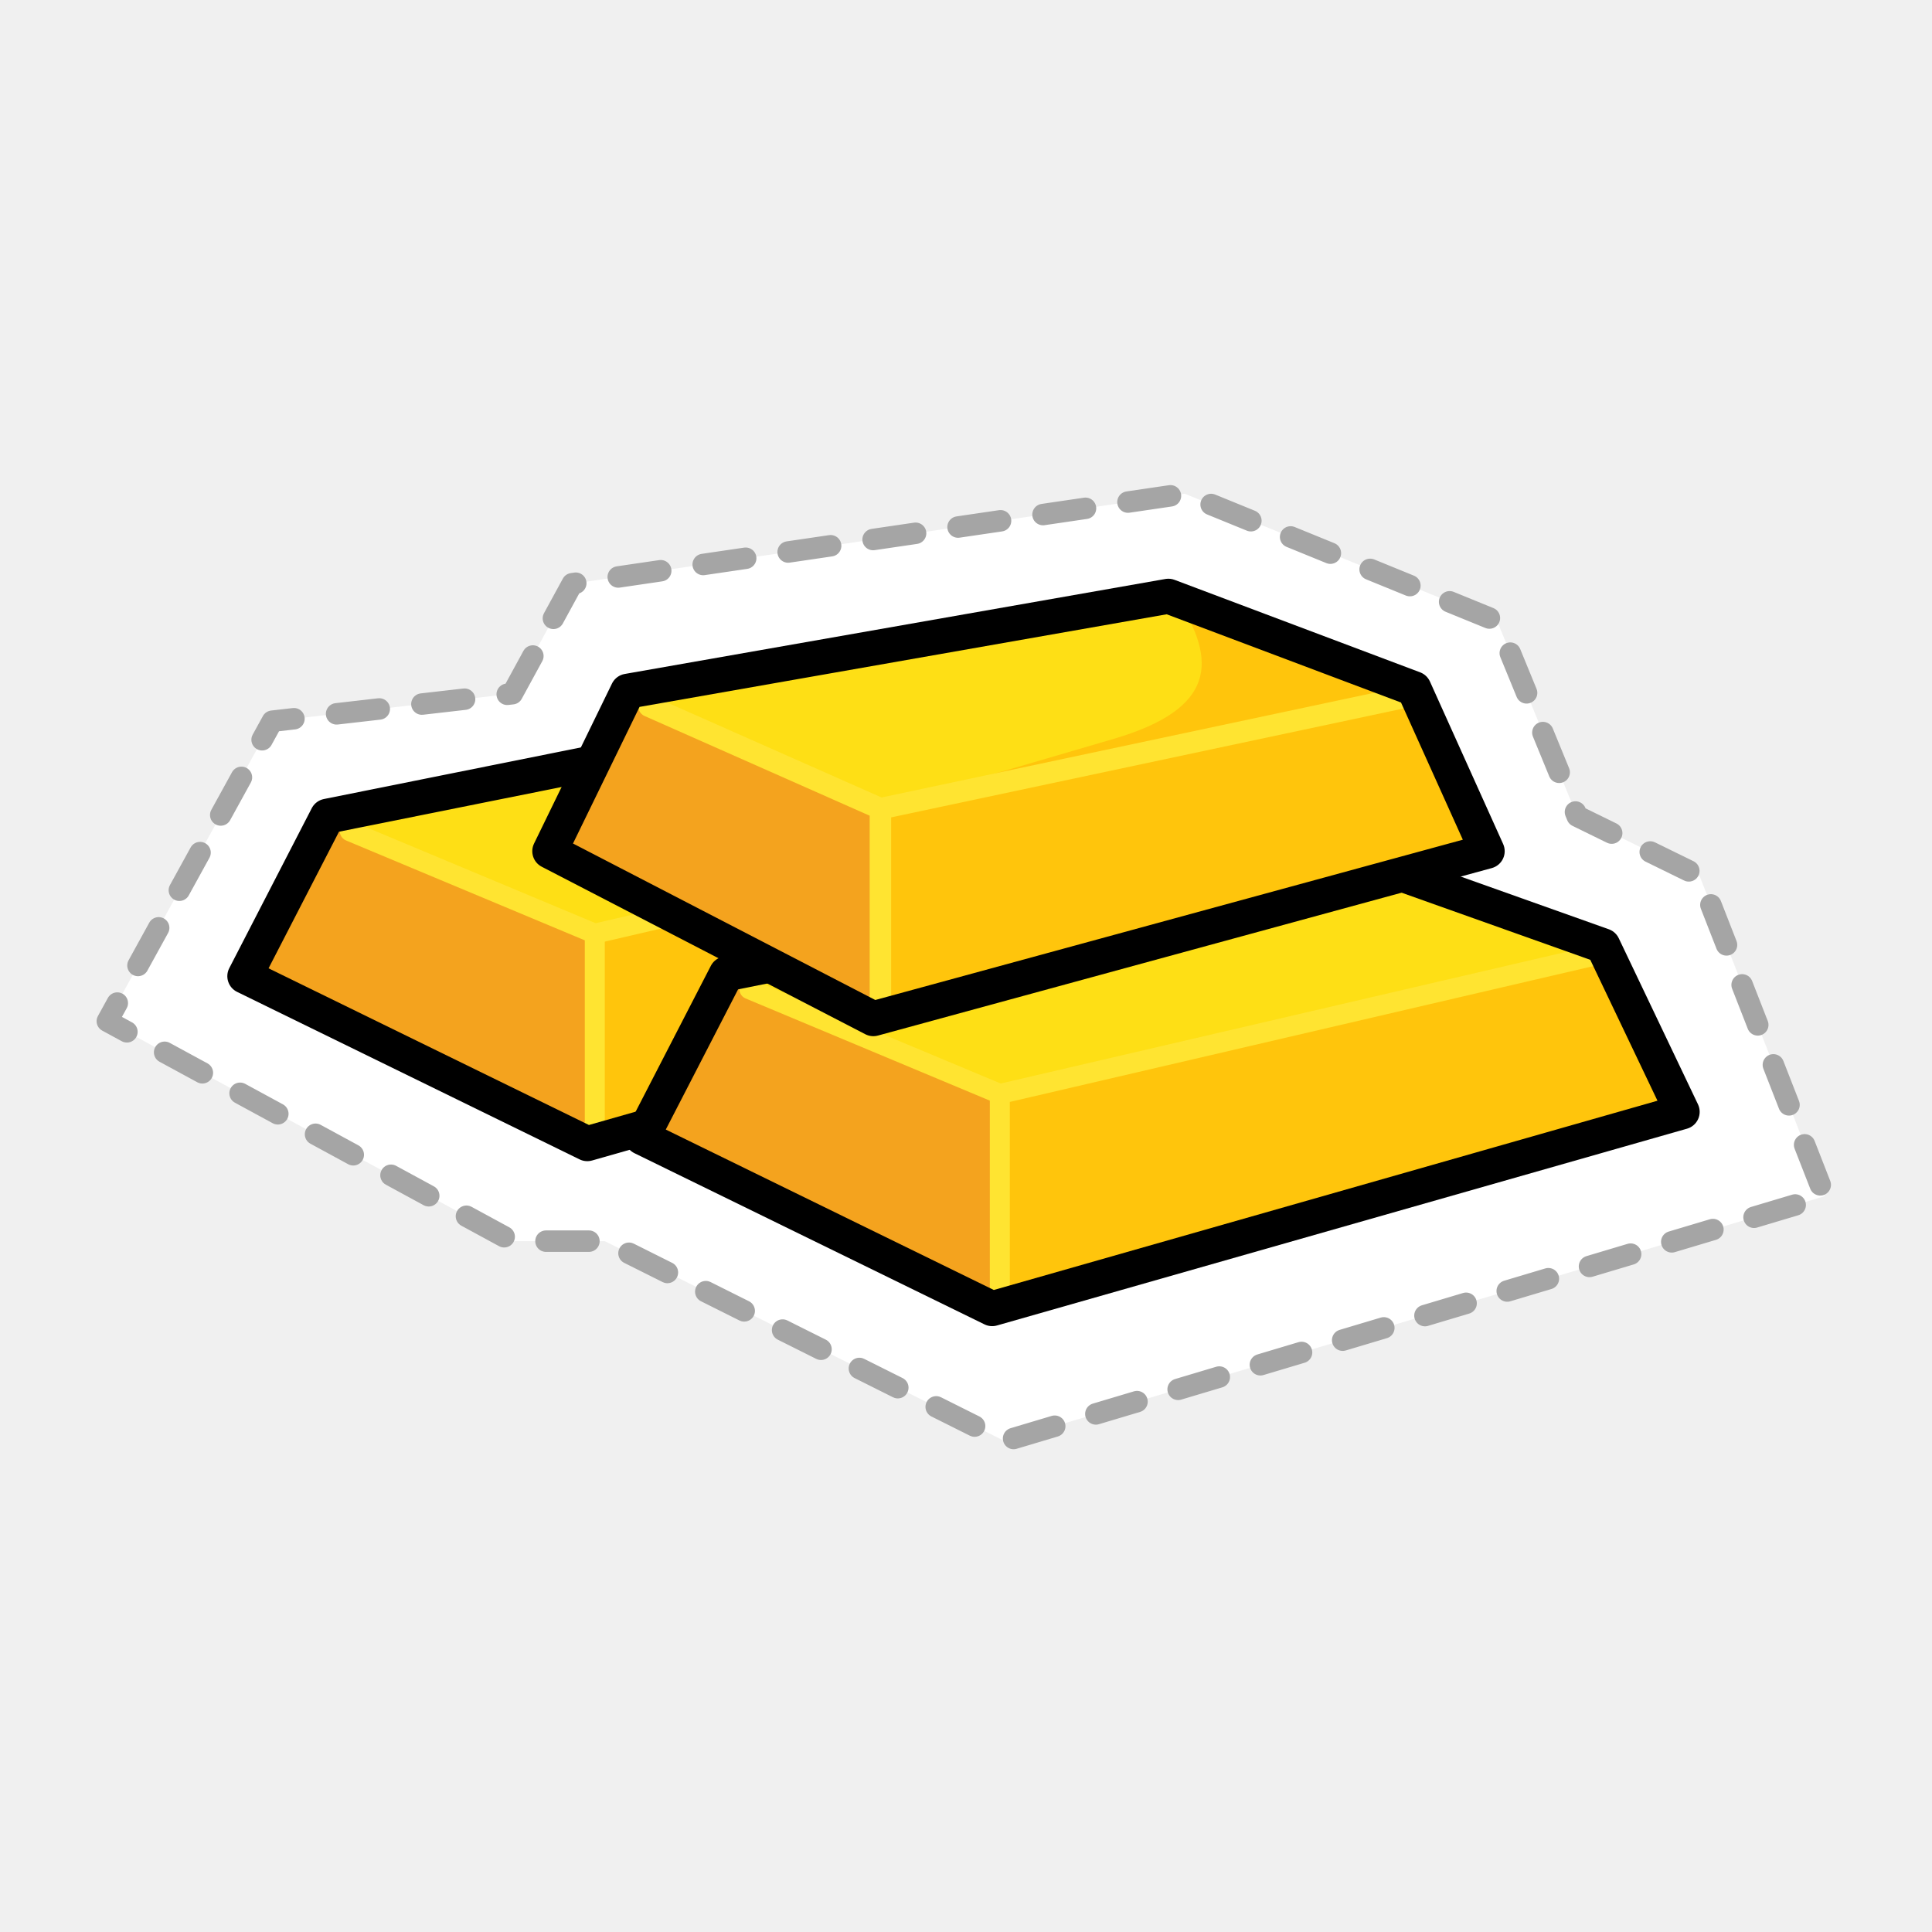
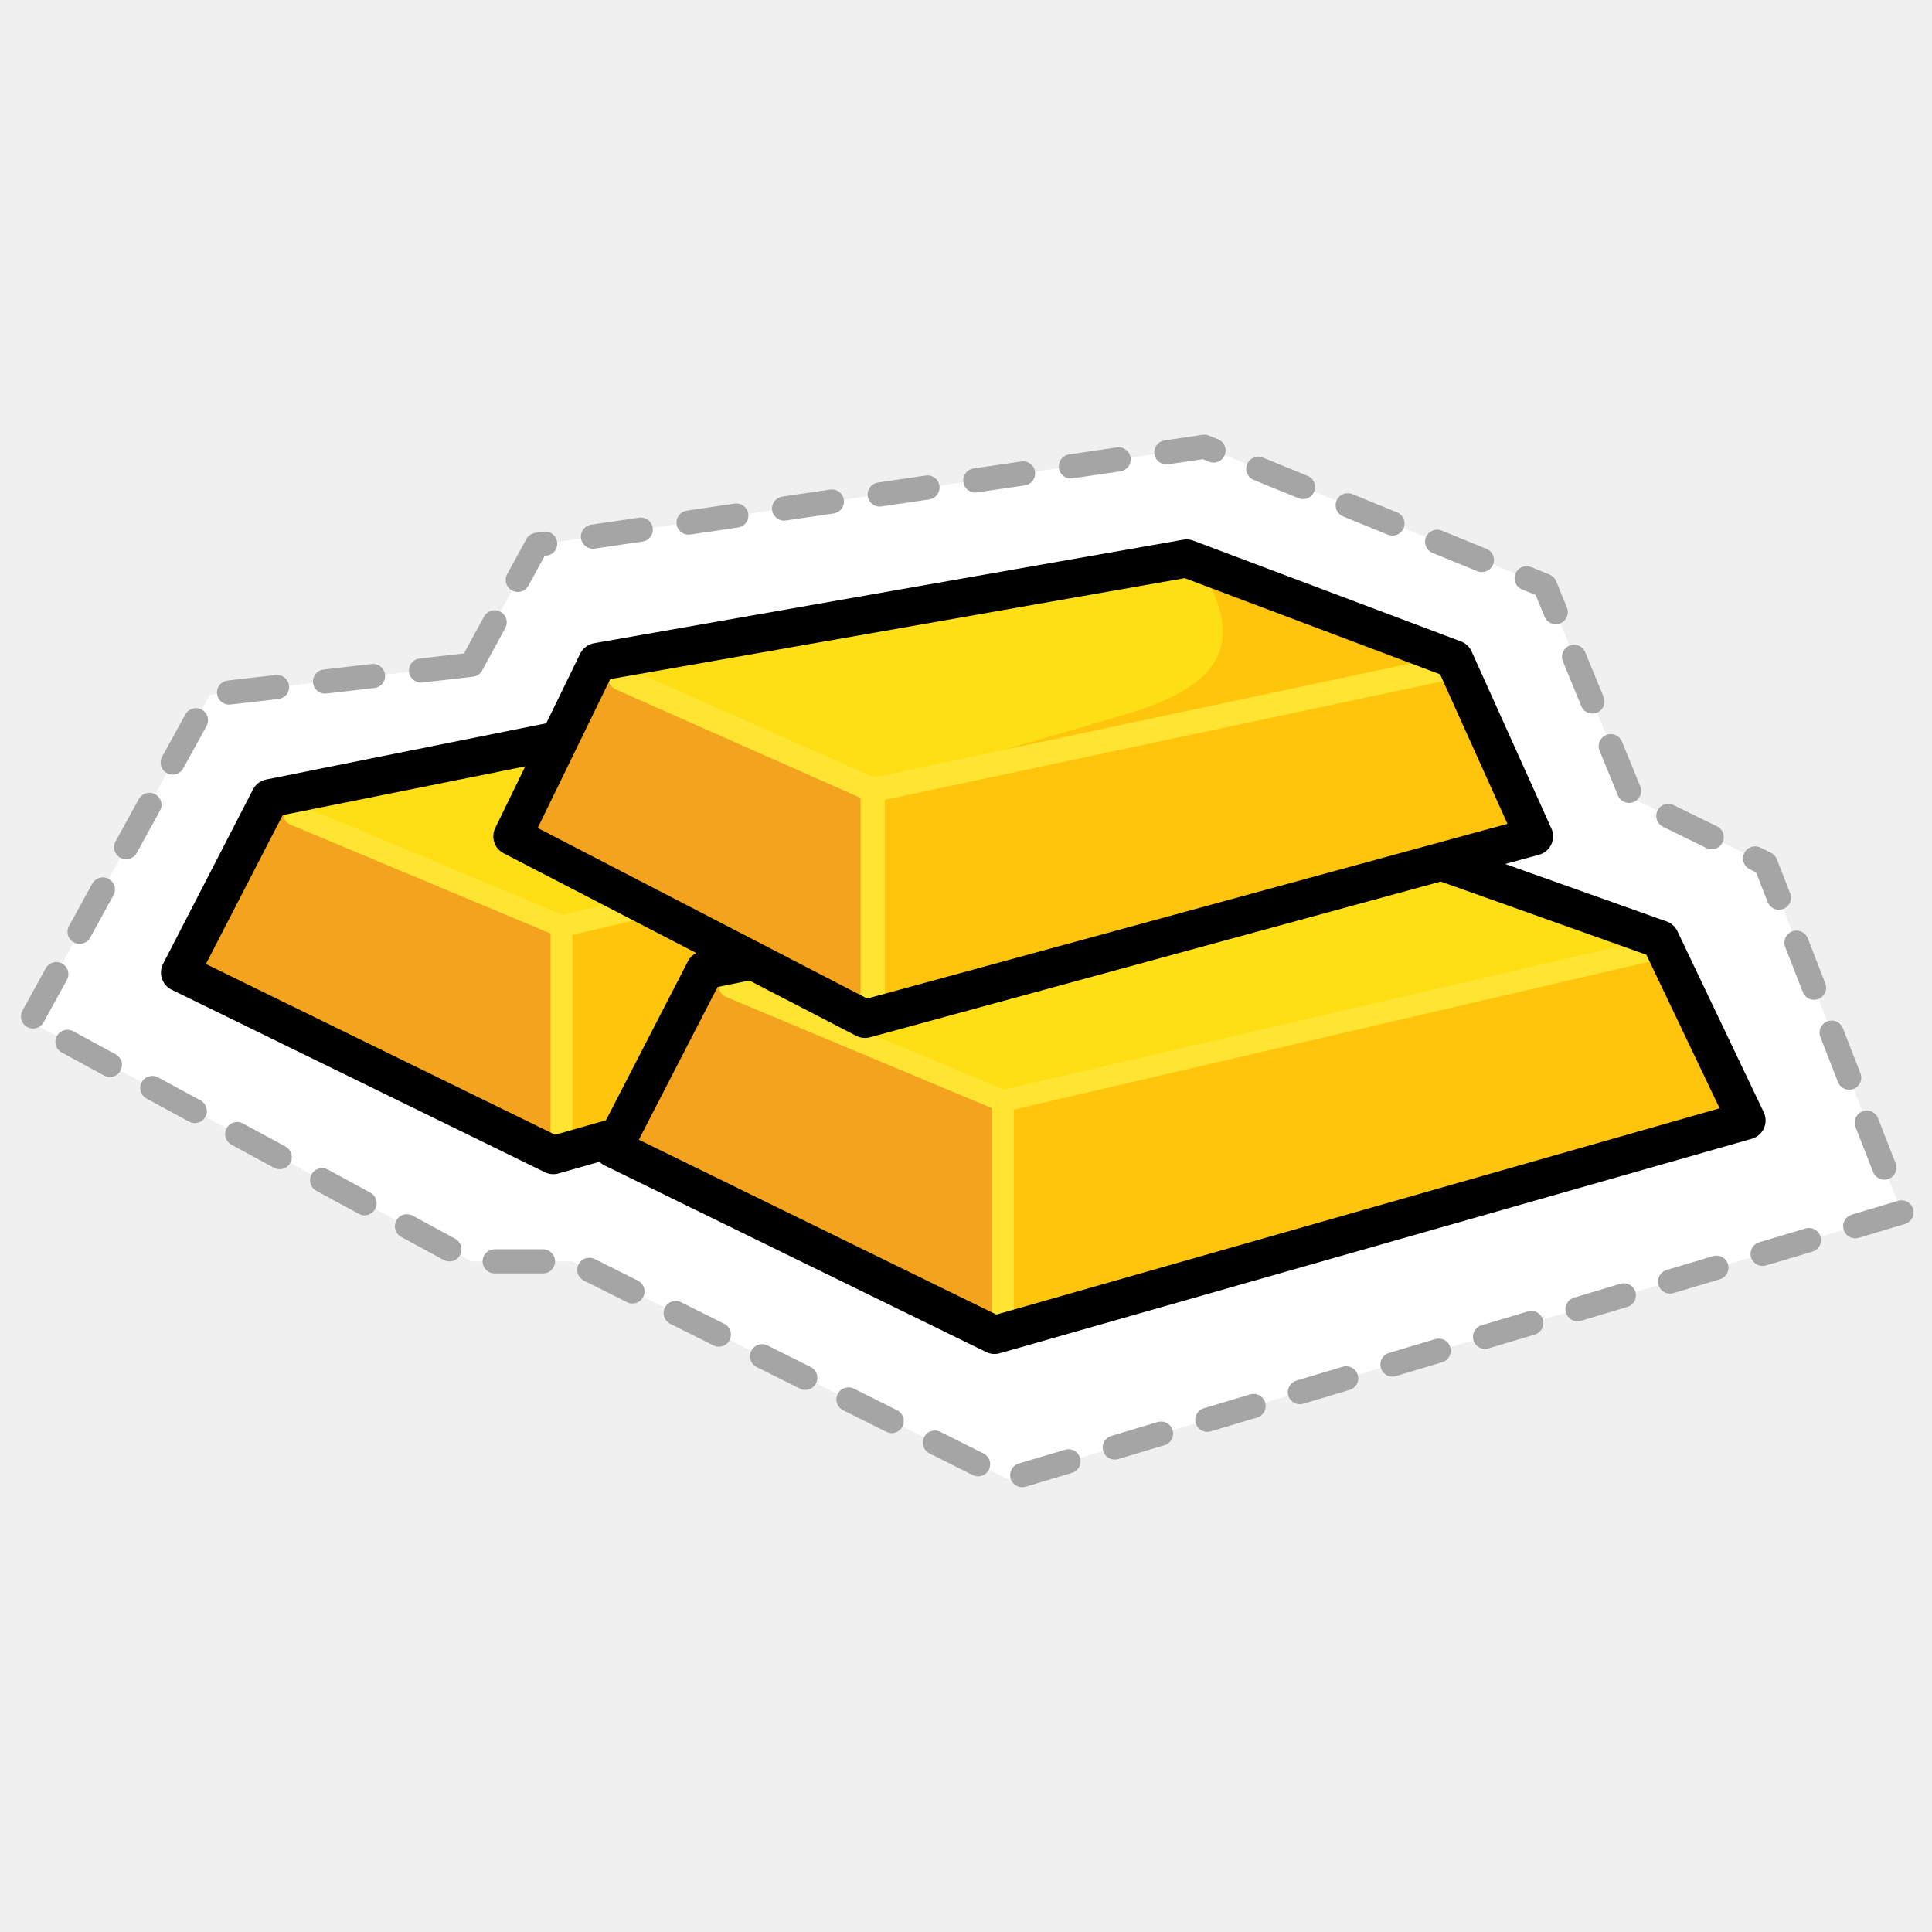
- <svg xmlns="http://www.w3.org/2000/svg" width="360" height="360" viewBox="0 0 360 360" fill="none">
-   <path d="M95.459 129.263L106.638 108.769L220.757 92L278.981 115.755L293.886 152.087L316.71 163.266L340 222.888L187.22 268.536L112.693 231.272H95.459L20 190.282L50.742 134.387L95.459 129.263Z" fill="white" stroke="#A5A5A5" stroke-width="4" stroke-linecap="round" stroke-linejoin="round" stroke-dasharray="8 8" />
-   <path d="M45.618 181.898L60.989 152.087L172.314 129.729L220.756 146.964L235.196 177.24L109.432 213.106L45.618 181.898Z" fill="#FEDF15" />
-   <path d="M45.618 181.898L60.989 152.087L172.314 129.729L220.756 146.964L235.196 177.24L109.432 213.106L45.618 181.898Z" fill="#FEDF15" />
-   <path d="M45.618 181.898L60.989 152.087L111.761 174.911L109.432 213.106L45.618 181.898Z" fill="#F4A31E" />
-   <path d="M109.433 173.98C109.433 173.98 136.914 166.527 156.944 160.937C176.973 155.348 180.233 141.374 172.315 129.729C188.152 135.785 220.757 146.964 220.757 146.964L235.197 177.24L109.433 213.106V193.543V173.98Z" fill="#FFC50C" />
-   <path d="M108.967 211.243V175.219L64.464 156.601C63.515 156.203 63.067 155.113 63.464 154.163C63.861 153.214 64.952 152.766 65.901 153.163L110.992 172.028L218.472 147.012C219.474 146.779 220.476 147.402 220.709 148.405C220.942 149.407 220.319 150.408 219.317 150.642L112.694 175.459V211.243C112.694 212.272 111.859 213.106 110.83 213.106C109.801 213.106 108.967 212.272 108.967 211.243Z" fill="#FFE431" />
-   <path d="M171.891 126.496C172.401 126.429 172.92 126.484 173.407 126.657L221.85 143.891C222.663 144.181 223.328 144.781 223.7 145.56L238.14 175.836C238.553 176.702 238.563 177.706 238.169 178.581C237.774 179.456 237.014 180.113 236.091 180.376L110.327 216.242C109.552 216.463 108.723 216.389 108 216.036L44.186 184.827C43.398 184.442 42.799 183.755 42.524 182.923C42.248 182.091 42.319 181.182 42.721 180.403L58.092 150.593L58.181 150.431C58.65 149.635 59.437 149.073 60.348 148.89L171.672 126.532L171.891 126.496ZM63.169 154.975L50.043 180.431L109.741 209.626L230.592 175.161L218.393 149.584L172.072 133.103L63.169 154.975Z" fill="black" />
-   <path d="M119.636 211.943L135.35 181.466L249.163 158.608L298.688 176.228L313.45 207.181L184.875 243.849L119.636 211.943Z" fill="#FEDF15" />
-   <path d="M119.636 211.943L135.35 181.466L249.163 158.608L298.688 176.228L313.45 207.181L184.875 243.849L119.636 211.943Z" fill="#FEDF15" />
-   <path d="M119.636 211.943L135.35 181.466L187.256 204.8L184.875 243.849L119.636 211.943Z" fill="#F4A31E" />
-   <path d="M313.45 207.181L184.875 243.848V223.848V203.848L298.687 176.228L313.45 207.181Z" fill="#FFC50C" />
-   <path d="M184.44 241.944V205.087L138.917 186.042C137.968 185.645 137.52 184.553 137.917 183.604C138.314 182.655 139.405 182.207 140.355 182.604L186.466 201.896L296.36 176.318C297.362 176.084 298.364 176.708 298.597 177.711C298.83 178.713 298.207 179.714 297.205 179.948L188.167 205.327V241.944C188.167 242.973 187.332 243.807 186.303 243.807C185.274 243.807 184.44 242.973 184.44 241.944Z" fill="#FFE431" />
-   <path d="M248.739 155.375C249.249 155.308 249.769 155.363 250.256 155.536L299.781 173.156L299.932 173.214C300.676 173.521 301.283 174.094 301.631 174.825L316.394 205.777C316.807 206.643 316.817 207.648 316.422 208.522C316.027 209.397 315.268 210.054 314.345 210.317L185.77 246.985C184.996 247.205 184.167 247.132 183.444 246.778L118.203 214.872C117.416 214.487 116.817 213.801 116.541 212.969C116.266 212.137 116.337 211.228 116.739 210.449L132.453 179.972L132.542 179.809C133.011 179.014 133.798 178.452 134.709 178.269L248.521 155.412L248.739 155.375ZM137.53 184.354L124.06 210.476L185.184 240.37L308.847 205.102L296.325 178.848L248.92 161.983L137.53 184.354Z" fill="black" />
-   <path d="M102.445 158.609L116.967 128.798L217.496 110.166L264.541 128.798L277.118 158.609L162.732 189.817L102.445 158.609Z" fill="#FEDF15" />
-   <path d="M102.445 158.608L116.967 128.798L218.894 110.632L263.144 128.798L277.118 158.608L162.732 189.816L102.445 158.608Z" fill="#FEDF15" />
-   <path d="M102.445 158.608L116.967 128.798L164.932 151.621L162.732 189.817L102.445 158.608Z" fill="#F4A31E" />
-   <path d="M162.732 150.69C162.732 150.69 188.695 143.237 207.617 137.648C226.539 132.058 226.841 123.208 219.36 111.563C234.322 117.619 264.076 128.332 264.076 128.332L276.653 157.677L162.732 189.817V170.253V150.69Z" fill="#FFC50C" />
-   <path d="M120.927 131.592L164.051 150.69M164.051 150.69L262.678 129.729M164.051 150.69V187.953" stroke="#FFE431" stroke-width="4" stroke-linecap="round" stroke-linejoin="round" />
-   <path d="M217.363 107.855C217.869 107.801 218.382 107.866 218.86 108.046L264.625 125.28L264.776 125.341C265.517 125.664 266.115 126.252 266.449 126.993L280.09 157.269C280.482 158.139 280.473 159.136 280.067 159.998C279.66 160.861 278.895 161.503 277.975 161.754L163.589 192.962C162.8 193.178 161.959 193.088 161.232 192.712L100.946 161.504C99.374 160.69 98.739 158.771 99.514 157.18L114.035 127.369L114.126 127.196C114.604 126.349 115.437 125.756 116.402 125.586L217.147 107.886L217.363 107.855ZM119.169 131.721L106.77 157.175L163.099 186.335L272.576 156.467L261.059 130.905L217.397 114.463L119.169 131.721Z" fill="black" />
+ <svg xmlns="http://www.w3.org/2000/svg" width="320" height="320" viewBox="0 0 320 320" fill="none">
+   <path d="M78.1 110.099L88.93 90.245L199.483 74L255.888 97.013L270.328 132.21L292.438 143.039L315 200.798L166.994 245.019L94.796 208.92H78.1L5 169.211L34.782 115.063L78.1 110.099Z" fill="white" stroke="#A5A5A5" stroke-width="4" stroke-linecap="round" stroke-linejoin="round" stroke-dasharray="8 8" />
+   <path d="M29.817 161.089L44.708 132.21L152.554 110.55L199.483 127.246L213.471 156.576L91.637 191.322L29.817 161.089Z" fill="#FEDF15" />
+   <path d="M29.817 161.089L44.708 132.21L152.554 110.55L199.483 127.246L213.471 156.576L91.637 191.322L29.817 161.089Z" fill="#FEDF15" />
+   <path d="M29.817 161.089L44.708 132.21L93.893 154.32L91.637 191.322L29.817 161.089Z" fill="#F4A31E" />
+   <path d="M91.638 153.418C91.638 153.418 118.261 146.198 137.664 140.783C157.067 135.368 160.226 121.831 152.555 110.55C167.897 116.416 199.483 127.246 199.483 127.246L213.472 156.576L91.638 191.322V172.37V153.418Z" fill="#FFC50C" />
+   <path d="M91.187 189.517V154.618L48.075 136.582C47.155 136.197 46.721 135.14 47.106 134.221C47.491 133.301 48.548 132.868 49.467 133.252L93.149 151.527L197.27 127.293C198.241 127.067 199.211 127.671 199.437 128.642C199.663 129.613 199.059 130.583 198.088 130.809L94.797 154.851V189.517C94.797 190.514 93.989 191.322 92.992 191.322C91.995 191.322 91.187 190.514 91.187 189.517Z" fill="#FFE431" />
+   <path d="M152.144 107.418C152.639 107.353 153.142 107.406 153.614 107.574L200.542 124.27C201.33 124.55 201.975 125.131 202.335 125.886L216.323 155.216C216.723 156.055 216.734 157.028 216.351 157.875C215.969 158.723 215.232 159.359 214.338 159.614L92.504 194.359C91.754 194.573 90.951 194.502 90.25 194.159L28.43 163.927C27.668 163.553 27.087 162.888 26.82 162.082C26.553 161.276 26.622 160.396 27.012 159.641L41.902 130.761L41.989 130.605C42.443 129.834 43.205 129.29 44.087 129.113L151.933 107.453L152.144 107.418ZM46.82 135.007L34.104 159.668L91.937 187.951L209.012 154.562L197.194 129.784L152.32 113.819L46.82 135.007Z" fill="black" />
+   <path d="M101.522 190.195L116.746 160.67L227.002 138.527L274.979 155.596L289.28 185.582L164.723 221.103L101.522 190.195Z" fill="#FEDF15" />
+   <path d="M101.522 190.195L116.746 160.67L227.002 138.527L274.979 155.596L289.28 185.582L164.723 221.103L101.522 190.195Z" fill="#FEDF15" />
+   <path d="M101.522 190.195L116.746 160.67L167.03 183.275L164.723 221.103L101.522 190.195Z" fill="#F4A31E" />
+   <path d="M289.279 185.582L164.723 221.103V201.728V182.352L274.978 155.596L289.279 185.582Z" fill="#FFC50C" />
+   <path d="M164.301 219.258V183.553L120.201 165.103C119.281 164.719 118.847 163.661 119.232 162.741C119.617 161.822 120.674 161.388 121.593 161.773L166.264 180.462L272.723 155.683C273.694 155.457 274.664 156.061 274.89 157.032C275.116 158.003 274.513 158.973 273.542 159.199L167.911 183.786V219.258C167.911 220.255 167.103 221.063 166.106 221.063C165.109 221.063 164.301 220.255 164.301 219.258Z" fill="#FFE431" />
+   <path d="M226.591 135.395C227.085 135.33 227.589 135.383 228.06 135.551L276.038 152.62L276.184 152.676C276.905 152.973 277.493 153.529 277.83 154.237L292.132 184.222C292.532 185.061 292.541 186.034 292.159 186.881C291.777 187.728 291.041 188.365 290.147 188.62L165.59 224.141C164.84 224.355 164.037 224.284 163.336 223.941L100.135 193.033C99.372 192.659 98.792 191.995 98.524 191.189C98.257 190.383 98.326 189.502 98.716 188.748L113.939 159.223L114.025 159.066C114.479 158.295 115.242 157.751 116.124 157.573L226.38 135.43L226.591 135.395ZM118.857 163.468L105.808 188.774L165.022 217.733L284.82 183.568L272.69 158.134L226.767 141.796L118.857 163.468Z" fill="black" />
+   <path d="M84.869 138.527L98.937 109.648L196.325 91.598L241.9 109.648L254.083 138.527L143.271 168.76L84.869 138.527Z" fill="#FEDF15" />
+   <path d="M84.869 138.527L98.937 109.648L197.678 92.049L240.546 109.648L254.083 138.527L143.271 168.76L84.869 138.527Z" fill="#FEDF15" />
+   <path d="M84.869 138.527L98.937 109.648L145.403 131.758L143.271 168.76L84.869 138.527Z" fill="#F4A31E" />
+   <path d="M143.272 130.856C143.272 130.856 168.424 123.636 186.754 118.221C205.085 112.806 205.377 104.233 198.13 92.952C212.624 98.818 241.449 109.196 241.449 109.196L253.633 137.624L143.272 168.76V149.808V130.856Z" fill="#FFC50C" />
+   <path d="M102.772 112.355L144.549 130.856M144.549 130.856L240.094 110.55M144.549 130.856V166.955" stroke="#FFE431" stroke-width="4" stroke-linecap="round" stroke-linejoin="round" />
+   <path d="M196.195 89.36C196.686 89.307 197.183 89.37 197.646 89.545L241.98 106.24L242.126 106.299C242.845 106.612 243.424 107.181 243.747 107.899L256.962 137.229C257.342 138.072 257.333 139.038 256.939 139.873C256.545 140.709 255.805 141.331 254.913 141.574L144.102 171.807C143.337 172.016 142.522 171.929 141.818 171.565L83.416 141.332C81.893 140.544 81.278 138.684 82.029 137.143L96.096 108.264L96.184 108.096C96.647 107.276 97.455 106.701 98.389 106.537L195.986 89.389L196.195 89.36ZM101.07 112.479L89.058 137.138L143.627 165.387L249.683 136.452L238.526 111.69L196.228 95.761L101.07 112.479Z" fill="black" />
</svg>
